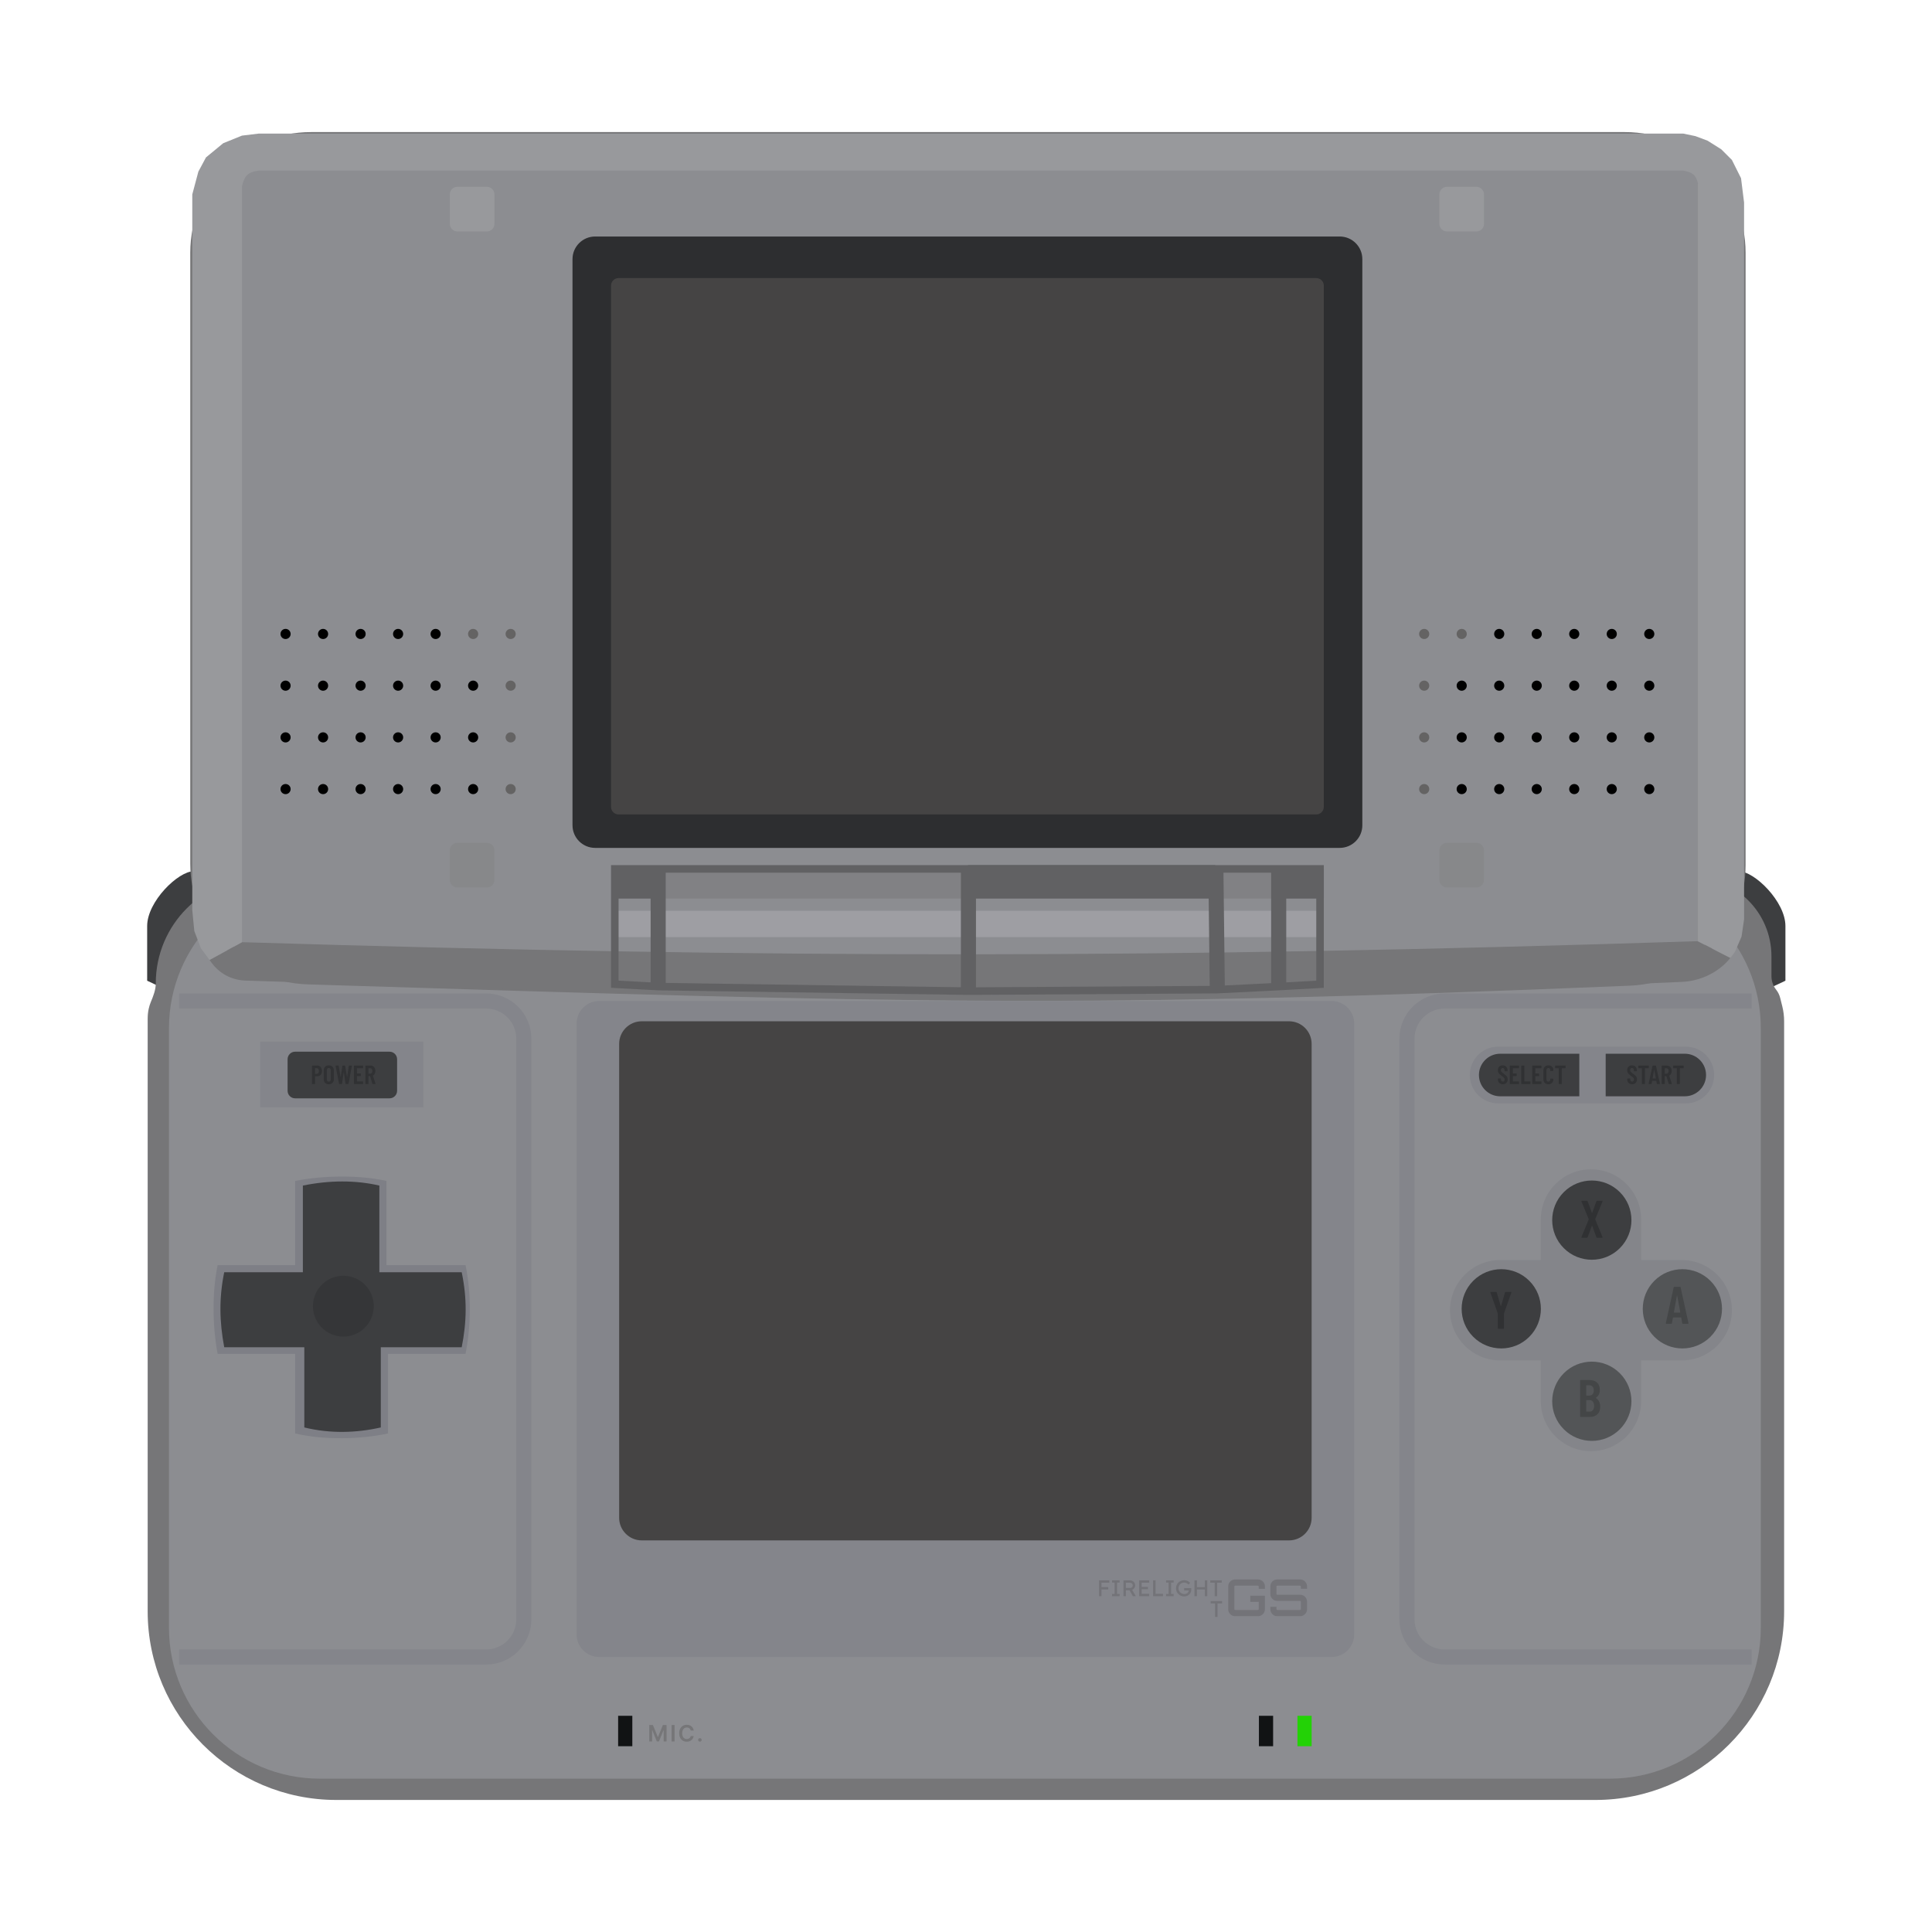
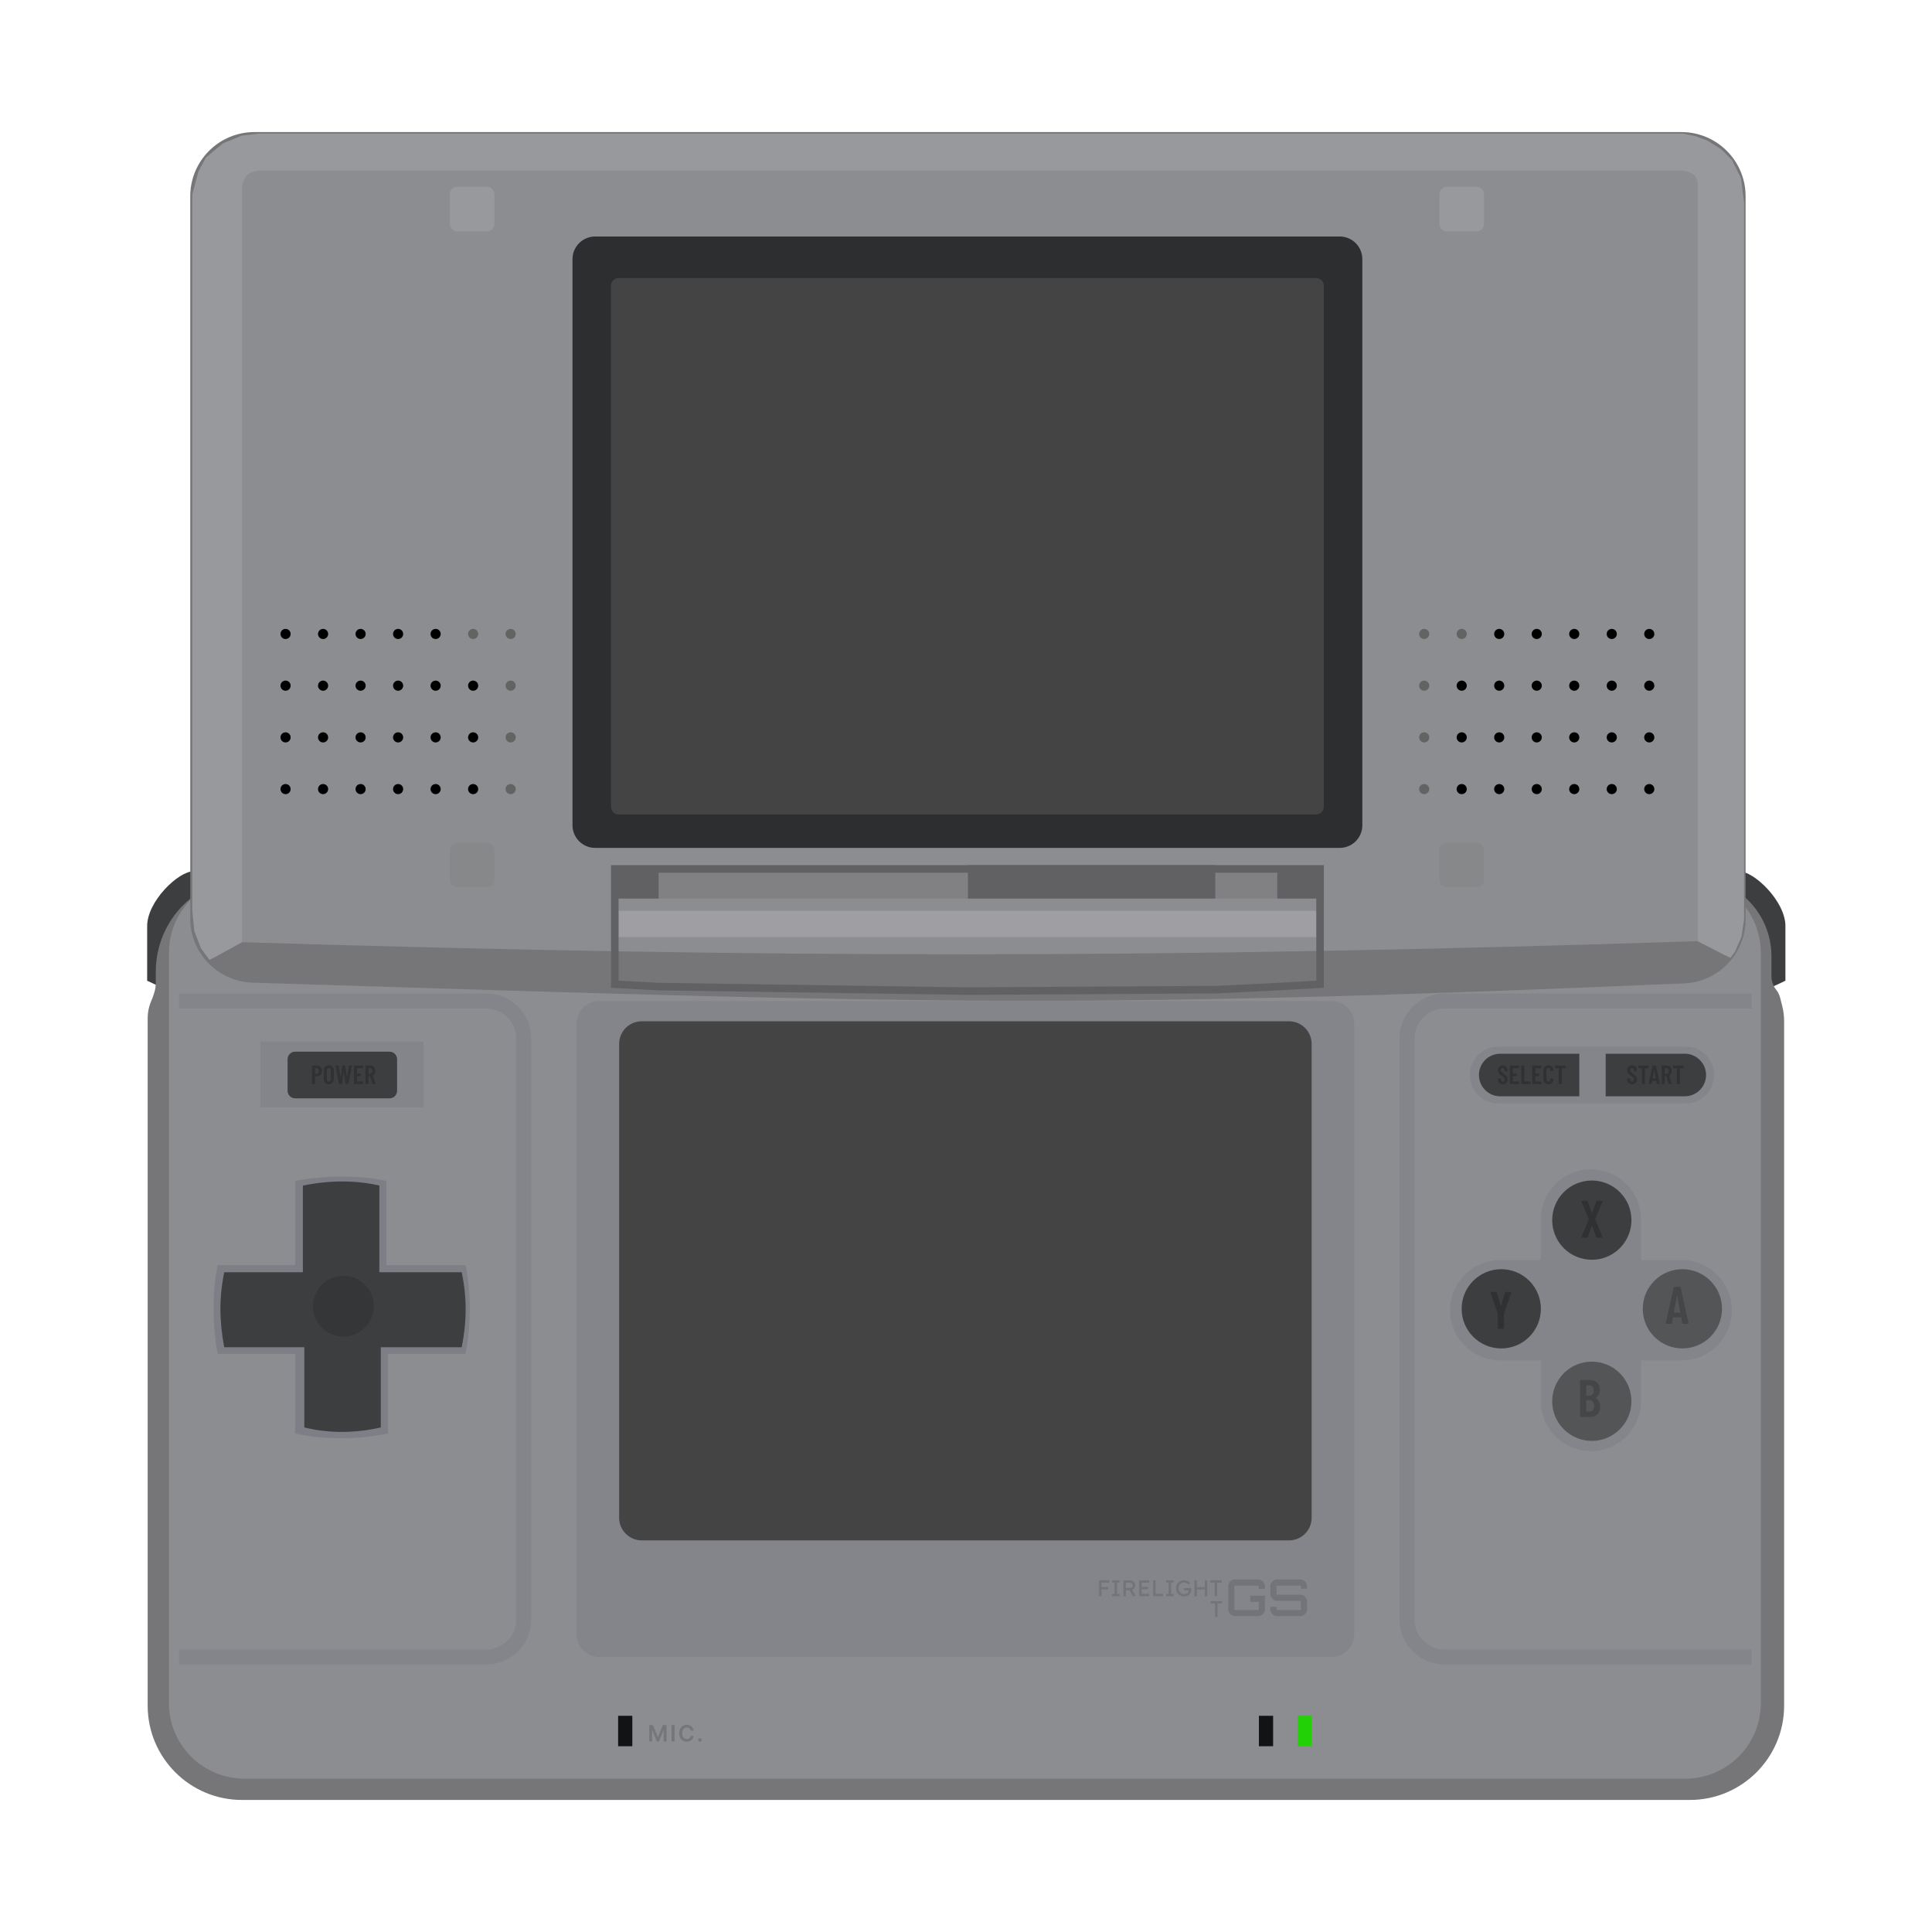
<svg xmlns="http://www.w3.org/2000/svg" width="1024" height="1024" fill="none" viewBox="0 0 1024 1024">
  <path fill="#3D3E40" d="m78 519.799 9.136 4.3s23.914-62.338 15.584-62.338c-8.33 0-24.72 16.122-24.72 29.019v29.019Zm868.31 0-9.135 4.3s-23.914-62.338-15.585-62.338c8.33 0 24.72 16.122 24.72 29.019v29.019Z" />
-   <path fill="#767678" d="M82.568 521.143c0-31.015 25.143-56.158 56.158-56.158H897.02c23.133 0 41.886 18.753 41.886 41.886v10.523c0 2.602.877 5.129 2.489 7.171a11.56 11.56 0 0 1 2.144 4.365l1.106 4.42c.65 2.6.978 5.27.978 7.95v312.714c0 55.229-44.771 100-100 100H178.269c-55.229 0-100-44.771-100-100V540.101c0-1.886.157-3.775.591-5.61.274-1.156.583-2.215 1.043-3.319 1.344-3.229 2.665-6.532 2.665-10.029Z" />
-   <rect width="843.709" height="477.744" x="89.554" y="464.985" fill="#8C8D91" rx="80" />
-   <path fill="#8C8D91" stroke="#767678" stroke-width="4" d="M164.839 72h696.363c34.242 0 62 27.758 62 62v324.564c0 33.176-26.198 60.491-59.345 61.865-291.582 12.09-385.115 9.167-691.68-.41l-9.113-.285c-33.486-1.046-60.225-28.497-60.225-61.987V134c0-34.242 27.759-62 62-62Z" />
+   <path fill="#767678" d="M82.568 514.985c0-27.614 22.386-50 50-50H897.02c23.133 0 41.886 18.753 41.886 41.886v10.523c0 2.602.877 5.129 2.489 7.171a11.56 11.56 0 0 1 2.144 4.365l1.106 4.42c.65 2.6.978 5.27.978 7.95v362.714c0 27.615-22.386 50-50 50H128.269c-27.615 0-50-22.385-50-50V540.101c0-1.886.157-3.775.591-5.61.274-1.156.583-2.215 1.043-3.319 1.344-3.229 2.665-6.532 2.665-10.029v-6.158Z" />
+   <rect width="843.709" height="477.744" x="89.554" y="464.985" fill="#8C8D91" rx="40" />
+   <path fill="#8C8D91" stroke="#767678" stroke-width="4" d="M102.839 104c0-17.673 14.327-32 32-32h756.363c17.673 0 32 14.327 32 32v383.268c0 17.123-13.499 31.216-30.606 31.949-314.528 13.483-404.005 10.687-720.417.802l-38.269-1.195c-17.285-.538-31.071-14.707-31.071-31.99V104Z" />
  <rect width="412.182" height="347.694" x="305.587" y="530.547" fill="#84858B" rx="12" />
  <rect width="418.63" height="324.049" x="303.437" y="125.352" fill="#2D2E30" rx="12" />
  <rect width="367.04" height="275.146" x="328.157" y="541.294" fill="#454444" rx="12" />
  <path fill="#767678" d="M130.081 519.729c376.828 11.683 411.766 15.99 761.417.69 8.901-.39 17.549-4.176 23.763-10.562l1.88-2.149c-6.717-3.225-6.717-3.493-17.465-8.867-282.054 9.128-486.373 9.252-771.43.537-7.792 4.299-7.254 4.031-17.196 9.405l1.238 1.68a22.796 22.796 0 0 0 6.112 5.709c3.455 2.198 7.588 3.43 11.681 3.557Z" />
  <rect width="377.788" height="284.282" x="323.858" y="147.385" fill="#454444" rx="4" />
  <circle cx="151.354" cy="336.01" r="2.687" fill="#000" />
  <circle cx="171.238" cy="336.01" r="2.687" fill="#000" />
  <circle cx="191.122" cy="336.01" r="2.687" fill="#000" />
  <circle cx="211.005" cy="336.01" r="2.687" fill="#000" />
  <circle cx="230.889" cy="336.01" r="2.687" fill="#000" />
  <circle cx="250.772" cy="336.01" r="2.687" fill="#646363" />
  <circle cx="270.656" cy="336.01" r="2.687" fill="#646363" />
  <circle cx="151.354" cy="363.417" r="2.687" fill="#000" />
  <circle cx="171.238" cy="363.417" r="2.687" fill="#000" />
  <circle cx="191.122" cy="363.417" r="2.687" fill="#000" />
  <circle cx="211.005" cy="363.417" r="2.687" fill="#000" />
  <circle cx="230.889" cy="363.417" r="2.687" fill="#000" />
  <circle cx="250.772" cy="363.417" r="2.687" fill="#000" />
  <circle cx="270.656" cy="363.417" r="2.687" fill="#646363" />
  <circle cx="151.354" cy="390.824" r="2.687" fill="#000" />
  <circle cx="171.238" cy="390.824" r="2.687" fill="#000" />
  <circle cx="191.122" cy="390.824" r="2.687" fill="#000" />
  <circle cx="211.005" cy="390.824" r="2.687" fill="#000" />
  <circle cx="230.889" cy="390.824" r="2.687" fill="#000" />
  <circle cx="250.772" cy="390.824" r="2.687" fill="#000" />
  <circle cx="270.656" cy="390.824" r="2.687" fill="#646363" />
  <circle cx="151.354" cy="418.232" r="2.687" fill="#000" />
  <circle cx="171.238" cy="418.232" r="2.687" fill="#000" />
  <circle cx="191.122" cy="418.232" r="2.687" fill="#000" />
  <circle cx="211.005" cy="418.232" r="2.687" fill="#000" />
  <circle cx="230.889" cy="418.232" r="2.687" fill="#000" />
  <circle cx="250.772" cy="418.232" r="2.687" fill="#000" />
  <circle cx="270.656" cy="418.232" r="2.687" fill="#646363" />
  <circle cx="754.848" cy="336.01" r="2.687" fill="#646363" />
  <circle cx="774.732" cy="336.01" r="2.687" fill="#646363" />
  <circle cx="794.615" cy="336.01" r="2.687" fill="#000" />
  <circle cx="814.499" cy="336.01" r="2.687" fill="#000" />
  <circle cx="834.383" cy="336.01" r="2.687" fill="#000" />
  <circle cx="854.266" cy="336.01" r="2.687" fill="#000" />
  <circle cx="874.15" cy="336.01" r="2.687" fill="#000" />
  <circle cx="754.848" cy="363.417" r="2.687" fill="#646363" />
  <circle cx="774.732" cy="363.417" r="2.687" fill="#000" />
  <circle cx="794.615" cy="363.417" r="2.687" fill="#000" />
  <circle cx="814.499" cy="363.417" r="2.687" fill="#000" />
  <circle cx="834.383" cy="363.417" r="2.687" fill="#000" />
  <circle cx="854.266" cy="363.417" r="2.687" fill="#000" />
  <circle cx="874.15" cy="363.417" r="2.687" fill="#000" />
  <circle cx="754.848" cy="390.824" r="2.687" fill="#646363" />
  <circle cx="774.732" cy="390.824" r="2.687" fill="#000" />
  <circle cx="794.615" cy="390.824" r="2.687" fill="#000" />
  <circle cx="814.499" cy="390.824" r="2.687" fill="#000" />
  <circle cx="834.383" cy="390.824" r="2.687" fill="#000" />
  <circle cx="854.266" cy="390.824" r="2.687" fill="#000" />
  <circle cx="874.15" cy="390.824" r="2.687" fill="#000" />
  <circle cx="754.848" cy="418.232" r="2.687" fill="#646363" />
  <circle cx="774.732" cy="418.232" r="2.687" fill="#000" />
  <circle cx="794.615" cy="418.232" r="2.687" fill="#000" />
  <circle cx="814.499" cy="418.232" r="2.687" fill="#000" />
  <circle cx="834.383" cy="418.232" r="2.687" fill="#000" />
  <circle cx="854.266" cy="418.232" r="2.687" fill="#000" />
  <circle cx="874.15" cy="418.232" r="2.687" fill="#000" />
  <path fill="#84858B" d="M137.92 552.043h86.52v34.931h-86.52z" />
  <rect width="58.039" height="24.72" x="152.429" y="557.417" fill="#3D3E40" rx="4" />
  <path fill="#7E7F86" d="M156.436 625.935v44.604h-41.087c-3.004 14.741-2.76 32.276 0 47.022h41.087v42.185c14.764 3.589 35.066 3.184 49.219 0v-42.185h41.087c2.887-14.461 3.14-31.968 0-47.022h-41.917v-44.604c-13.533-3.147-33.116-3.1-48.389 0Z" />
-   <path fill="#3D3E40" d="M160.527 628.379V674.3h-41.685c-2.784 13.689-2.557 26.075 0 39.768h42.454v42.511c13.681 3.333 27.422 2.957 40.536 0v-42.511h42.879c2.676-13.429 2.91-25.789 0-39.768h-43.648v-45.921c-12.54-2.922-26.383-2.879-40.536 0Z" />
+   <path fill="#3D3E40" d="M160.528 628.379V674.3h-41.686c-2.784 13.689-2.557 26.075 0 39.768h42.454v42.511c13.681 3.333 27.422 2.957 40.536 0v-42.511h42.879c2.676-13.429 2.91-25.789 0-39.768h-43.648v-45.921c-12.54-2.922-26.383-2.879-40.535 0Z" />
  <path fill="#84858A" d="M816.649 667.851h-21.496c-14.691 0-26.601 11.91-26.601 26.601 0 14.692 11.91 26.601 26.601 26.601h21.496v21.496c0 14.691 11.91 26.601 26.601 26.601 14.691 0 26.601-11.91 26.601-26.601v-21.496h21.496c14.691 0 26.601-11.909 26.601-26.601 0-14.691-11.91-26.601-26.601-26.601h-21.496v-21.496c0-14.691-11.91-26.601-26.601-26.601-14.691 0-26.601 11.91-26.601 26.601v21.496Z" />
  <rect width="42" height="42" x="766" y="693.698" fill="#3D3E40" rx="21" transform="rotate(-45 766 693.698)" />
  <rect width="42" height="42" x="814" y="646.698" fill="#3D3E40" rx="21" transform="rotate(-45 814 646.698)" />
  <rect width="42" height="42" x="814" y="742.698" fill="#535557" rx="21" transform="rotate(-45 814 742.698)" />
  <rect width="42" height="42" x="862" y="693.698" fill="#535557" rx="21" transform="rotate(-45 862 693.698)" />
  <path fill="#303133" d="M838.468 656.04c-.131 0-.215-.038-.252-.112-.038-.075-.038-.168 0-.28l3.836-9.324a.268.268 0 0 0 0-.168l-3.836-9.324a.389.389 0 0 1-.028-.168c0-.15.093-.224.28-.224h2.66c.186 0 .308.093.364.28l2.24 6.076c.018.056.046.084.084.084.037 0 .065-.028.084-.084l2.212-6.076c.056-.187.177-.28.364-.28h2.632c.13 0 .214.037.252.112.037.074.037.168 0 .28l-3.836 9.324a.255.255 0 0 0 0 .168l3.836 9.324a.398.398 0 0 1 .028.168c0 .149-.094.224-.28.224h-2.604c-.206 0-.336-.094-.392-.28l-2.212-6.048c-.019-.056-.047-.084-.084-.084-.038 0-.066.028-.084.084l-2.24 6.048c-.056.186-.187.28-.392.28h-2.632Zm-44.261 48.263a.41.41 0 0 1-.252-.084.41.41 0 0 1-.084-.252v-7.644l-.028-.168-3.892-11.032a.323.323 0 0 1-.028-.14c0-.168.103-.252.308-.252h2.688c.206 0 .336.093.392.28l2.1 7.196c.019.056.047.084.084.084.038 0 .066-.028.084-.084l2.1-7.196c.056-.187.187-.28.392-.28h2.688c.112 0 .196.037.252.112.056.056.066.149.028.28l-3.892 11.032-.028.168v7.644a.348.348 0 0 1-.112.252.302.302 0 0 1-.224.084h-2.576Z" />
  <path fill="#444647" d="M848.157 745.633c0 1.718-.504 3.043-1.512 3.976-.99.934-2.287 1.4-3.892 1.4h-4.928a.407.407 0 0 1-.252-.084.407.407 0 0 1-.084-.252v-18.928c0-.093.028-.168.084-.224a.349.349 0 0 1 .252-.112h4.424c1.773 0 3.164.448 4.172 1.344 1.008.896 1.512 2.203 1.512 3.92 0 1.923-.682 3.295-2.044 4.116-.094.056-.112.112-.056.168a4.875 4.875 0 0 1 1.708 1.876c.41.784.616 1.718.616 2.8Zm-7.28-11.424c-.094 0-.14.047-.14.14v5.208c0 .094.046.14.14.14h1.428c.765 0 1.362-.233 1.792-.7.429-.466.644-1.129.644-1.988 0-.896-.215-1.586-.644-2.072-.43-.485-1.027-.728-1.792-.728h-1.428Zm1.624 13.972c.746 0 1.334-.261 1.764-.784.429-.522.644-1.26.644-2.212 0-.97-.215-1.726-.644-2.268-.43-.56-1.018-.84-1.764-.84h-1.624c-.094 0-.14.047-.14.14v5.824c0 .094.046.14.14.14h1.624Zm49.506-46.538c-.224 0-.345-.103-.364-.308l-.532-2.94c0-.093-.056-.14-.168-.14h-4.088c-.112 0-.168.047-.168.14l-.532 2.94c-.018.205-.14.308-.364.308h-2.548c-.261 0-.364-.121-.308-.364l4.144-18.928c.038-.205.159-.308.364-.308h2.968c.206 0 .327.103.364.308l4.144 18.928v.112c0 .168-.102.252-.308.252h-2.604Zm-4.816-6.076c-.018.093.028.14.14.14h3.108c.112 0 .159-.047.14-.14l-1.624-8.848c-.018-.056-.046-.084-.084-.084-.037 0-.065.028-.084.084l-1.596 8.848Z" />
  <rect width="129.512" height="30.094" x="779.031" y="554.73" fill="#84858B" rx="15.047" />
  <path fill="#3D3E40" d="M783.868 569.777c0-6.233 5.052-11.285 11.285-11.285h41.917v22.57h-41.917c-6.233 0-11.285-5.052-11.285-11.285Zm120.376 0c0 6.232-5.053 11.285-11.285 11.285h-41.917v-22.571h41.917c6.232 0 11.285 5.053 11.285 11.286Z" />
-   <path fill="#767678" d="M344.12 914.296h1.935l2.591 6.324h.102l2.591-6.324h1.935v8.727h-1.517v-5.995h-.081l-2.412 5.97h-1.134l-2.412-5.983h-.081v6.008h-1.517v-8.727Zm13.416 0v8.727h-1.581v-8.727h1.581Zm10.142 2.945h-1.593a1.998 1.998 0 0 0-.252-.695 1.87 1.87 0 0 0-1.078-.839 2.424 2.424 0 0 0-.746-.111c-.474 0-.895.119-1.261.358-.366.236-.653.582-.861 1.04-.207.454-.311 1.01-.311 1.666 0 .667.104 1.23.311 1.687.21.455.497.799.861 1.032.366.23.786.345 1.257.345.261 0 .506-.034.733-.103.23-.071.436-.174.618-.311.185-.136.339-.304.464-.502.128-.199.216-.427.265-.682l1.593.008a3.438 3.438 0 0 1-.387 1.168 3.433 3.433 0 0 1-1.888 1.611c-.426.153-.899.23-1.419.23-.767 0-1.452-.178-2.054-.533-.602-.355-1.077-.868-1.423-1.538-.347-.671-.52-1.475-.52-2.412 0-.941.174-1.745.524-2.412.349-.671.825-1.183 1.427-1.538.603-.356 1.284-.533 2.046-.533.486 0 .937.068 1.355.204.418.137.79.337 1.116.601.327.262.596.583.806.963.213.378.352.81.417 1.296Zm3.29 5.876a.911.911 0 0 1-.664-.273.88.88 0 0 1-.273-.664.873.873 0 0 1 .273-.657.914.914 0 0 1 .664-.272.9.9 0 0 1 .652.272.897.897 0 0 1 .149 1.13.982.982 0 0 1-.34.341.894.894 0 0 1-.461.123Z" />
+   <path fill="#767678" d="M344.12 914.296h1.935l2.591 6.324h.102l2.591-6.324h1.935v8.727h-1.517v-5.995h-.081l-2.412 5.97h-1.134l-2.412-5.983h-.081v6.008h-1.517v-8.727Zm13.416 0v8.727h-1.581v-8.727h1.581Zm10.142 2.945h-1.593a1.998 1.998 0 0 0-.252-.695 1.87 1.87 0 0 0-1.078-.839 2.424 2.424 0 0 0-.746-.111c-.474 0-.895.119-1.261.358-.366.236-.653.582-.861 1.04-.207.454-.311 1.01-.311 1.666 0 .667.104 1.23.311 1.687.21.455.497.799.861 1.032.366.23.785.345 1.257.345.261 0 .506-.034.733-.103.23-.071.436-.174.618-.311.185-.136.339-.304.464-.502.128-.199.216-.427.265-.682l1.593.008a3.438 3.438 0 0 1-.387 1.168 3.45 3.45 0 0 1-.772.963 3.58 3.58 0 0 1-1.116.648c-.426.153-.899.23-1.419.23-.767 0-1.452-.178-2.054-.533-.602-.355-1.077-.868-1.423-1.538-.347-.671-.52-1.475-.52-2.412 0-.941.174-1.745.524-2.412.349-.671.825-1.183 1.427-1.538.603-.356 1.284-.533 2.046-.533.486 0 .937.068 1.355.204.418.137.79.337 1.116.601.327.262.596.583.806.963.213.378.352.81.417 1.296Zm3.29 5.876a.911.911 0 0 1-.664-.273.88.88 0 0 1-.273-.664.873.873 0 0 1 .273-.657.914.914 0 0 1 .664-.272.9.9 0 0 1 .652.272.897.897 0 0 1 .149 1.13.982.982 0 0 1-.34.341.894.894 0 0 1-.461.123Z" />
  <rect width="23.645" height="23.645" x="762.909" y="99.019" fill="#98999C" rx="4" />
  <path fill="#111314" d="M327.62 909.41h7.524v16.122h-7.524z" />
  <rect width="23.645" height="23.645" x="238.412" y="446.713" fill="#87888A" rx="4" />
  <rect width="23.645" height="23.645" x="238.412" y="99.019" fill="#98999C" rx="4" />
  <rect width="23.645" height="23.645" x="762.909" y="446.713" fill="#87888A" rx="4" />
  <path fill="#111314" d="M667.253 909.41h7.524v16.122h-7.524z" />
  <path fill="#23D206" d="M687.674 909.41h7.524v16.122h-7.524z" />
  <path fill="#9E9EA3" d="M324.933 482.719h376.714v13.972H324.933z" />
  <path stroke="#84858B" stroke-width="8" d="M94.928 530.547h162.714c11.046 0 20 8.955 20 20v307.695c0 11.045-8.954 20-20 20H94.928m833.499-347.695H765.713c-11.046 0-20 8.955-20 20v307.695c0 11.045 8.954 20 20 20h162.714" />
  <path fill="#818184" d="M513.558 476.27H349.116v-16.122h164.442v16.122Zm163.368 0h-32.781v-16.122h32.781v16.122Z" />
-   <path stroke="#616163" stroke-width="4" d="M346.847 460.536v62.258l-20.989-1.128v-61.13h20.989Zm164.442 64.757-160.442-2.359v-62.398h160.442v64.757Zm4 .017v-64.774h127.148l.759 63.993-127.907.781Zm131.906-.894-.758-63.88h29.295v62.465l-28.537 1.415Zm32.537-44.653v-19.227h19.914v61.134l-19.914 1.119v-43.026Z" />
+   <path stroke="#616163" stroke-width="4" d="M325.858 460.536h373.788v61.134l-22.013 1.237-.013.001-32.456 1.609-131.866.806-164.383-2.418-23.057-1.24v-61.129Z" />
  <path fill="#616163" d="M644.145 458.536H513.021v17.734h131.124v-17.734Zm57.501 1.612h-24.72v16.122h24.72v-16.122Z" />
  <circle cx="181.986" cy="692.303" r="16.122" fill="#353638" />
  <path fill="#616163" d="M349.116 460.148h-24.72v16.122h24.72v-16.122Z" />
  <path fill="#303133" d="M865.053 574.678c-.775 0-1.4-.233-1.876-.7-.476-.466-.714-1.078-.714-1.834v-.364c0-.046.014-.084.042-.112a.174.174 0 0 1 .126-.056h1.274c.046 0 .084.019.112.056a.135.135 0 0 1 .056.112v.28c0 .364.088.658.266.882a.887.887 0 0 0 .714.336.921.921 0 0 0 .714-.308c.186-.214.28-.494.28-.84 0-.242-.052-.452-.154-.63a1.986 1.986 0 0 0-.434-.504 17.435 17.435 0 0 0-.896-.686 13.202 13.202 0 0 1-1.134-.896 3.607 3.607 0 0 1-.714-.938c-.187-.373-.28-.802-.28-1.288 0-.774.233-1.39.7-1.848.466-.457 1.082-.686 1.848-.686.774 0 1.4.243 1.876.728.476.476.714 1.111.714 1.904v.336a.174.174 0 0 1-.056.126.152.152 0 0 1-.112.042h-1.26a.203.203 0 0 1-.126-.042.203.203 0 0 1-.042-.126v-.364c0-.364-.094-.653-.28-.868a.865.865 0 0 0-.714-.336.865.865 0 0 0-.686.308c-.178.196-.266.472-.266.826 0 .336.093.621.28.854.196.234.574.556 1.134.966.569.42.998.766 1.288 1.036.289.262.513.551.672.868.158.318.238.696.238 1.134 0 .794-.238 1.433-.714 1.918-.476.476-1.102.714-1.876.714Zm8.663-9.912c.047 0 .084.019.112.056a.135.135 0 0 1 .056.112v1.064a.174.174 0 0 1-.056.126.15.15 0 0 1-.112.042h-1.778c-.047 0-.07.024-.07.07v8.162a.174.174 0 0 1-.056.126.15.15 0 0 1-.112.042h-1.288a.203.203 0 0 1-.126-.042.203.203 0 0 1-.042-.126v-8.162c0-.046-.023-.07-.07-.07h-1.68a.203.203 0 0 1-.126-.042.203.203 0 0 1-.042-.126v-1.064c0-.046.014-.084.042-.112a.174.174 0 0 1 .126-.056h5.222Zm4.61 9.8c-.112 0-.172-.051-.182-.154l-.266-1.47c0-.046-.028-.07-.084-.07h-2.044c-.056 0-.084.024-.084.07l-.266 1.47c-.009.103-.07.154-.182.154h-1.274c-.13 0-.182-.06-.154-.182l2.072-9.464c.019-.102.08-.154.182-.154h1.484c.103 0 .164.052.182.154l2.072 9.464v.056c0 .084-.051.126-.154.126h-1.302Zm-2.408-3.038c-.009.047.014.07.07.07h1.554c.056 0 .08-.023.07-.07l-.812-4.424c-.009-.028-.023-.042-.042-.042-.018 0-.032.014-.042.042l-.798 4.424Zm8.695 3.038c-.093 0-.154-.046-.182-.14l-1.19-4.018c-.019-.037-.042-.056-.07-.056h-.742c-.047 0-.07.024-.07.07v3.976a.174.174 0 0 1-.056.126.15.15 0 0 1-.112.042h-1.288a.203.203 0 0 1-.126-.042.203.203 0 0 1-.042-.126v-9.464c0-.046.014-.084.042-.112a.174.174 0 0 1 .126-.056h2.632c.495 0 .929.122 1.302.364.383.234.677.57.882 1.008.215.43.322.924.322 1.484 0 .579-.112 1.078-.336 1.498a2.25 2.25 0 0 1-.938.952c-.037.01-.051.038-.042.084l1.372 4.214a.162.162 0 0 1 .014.07c0 .084-.051.126-.154.126h-1.344Zm-2.184-8.4c-.047 0-.07.024-.07.07v2.786c0 .047.023.07.07.07h.854a.98.98 0 0 0 .812-.392c.215-.261.322-.616.322-1.064 0-.448-.107-.802-.322-1.064a.972.972 0 0 0-.812-.406h-.854Zm9.785-1.4c.047 0 .084.019.112.056a.135.135 0 0 1 .056.112v1.064a.174.174 0 0 1-.056.126.15.15 0 0 1-.112.042h-1.778c-.047 0-.07.024-.07.07v8.162a.174.174 0 0 1-.056.126.15.15 0 0 1-.112.042h-1.288a.203.203 0 0 1-.126-.042.203.203 0 0 1-.042-.126v-8.162c0-.046-.023-.07-.07-.07h-1.68a.203.203 0 0 1-.126-.042.203.203 0 0 1-.042-.126v-1.064c0-.046.014-.084.042-.112a.174.174 0 0 1 .126-.056h5.222Zm-95.697 9.912c-.775 0-1.4-.233-1.876-.7-.476-.466-.714-1.078-.714-1.834v-.364c0-.046.014-.084.042-.112a.174.174 0 0 1 .126-.056h1.274c.046 0 .084.019.112.056a.135.135 0 0 1 .056.112v.28c0 .364.088.658.266.882a.887.887 0 0 0 .714.336.921.921 0 0 0 .714-.308c.186-.214.28-.494.28-.84 0-.242-.052-.452-.154-.63a1.986 1.986 0 0 0-.434-.504 17.435 17.435 0 0 0-.896-.686 13.202 13.202 0 0 1-1.134-.896 3.607 3.607 0 0 1-.714-.938c-.187-.373-.28-.802-.28-1.288 0-.774.233-1.39.7-1.848.466-.457 1.082-.686 1.848-.686.774 0 1.4.243 1.876.728.476.476.714 1.111.714 1.904v.336a.174.174 0 0 1-.056.126.152.152 0 0 1-.112.042h-1.26a.203.203 0 0 1-.126-.042.203.203 0 0 1-.042-.126v-.364c0-.364-.094-.653-.28-.868a.865.865 0 0 0-.714-.336.865.865 0 0 0-.686.308c-.178.196-.266.472-.266.826 0 .336.093.621.28.854.196.234.574.556 1.134.966.569.42.998.766 1.288 1.036.289.262.513.551.672.868.158.318.238.696.238 1.134 0 .794-.238 1.433-.714 1.918-.476.476-1.102.714-1.876.714Zm8.591-8.68a.17.17 0 0 1-.056.126.15.15 0 0 1-.112.042h-3.024c-.046 0-.07.024-.07.07v2.646c0 .047.024.07.07.07h1.792c.047 0 .084.019.112.056a.132.132 0 0 1 .056.112v1.078a.17.17 0 0 1-.056.126.15.15 0 0 1-.112.042h-1.792c-.046 0-.07.024-.07.07v2.66c0 .047.024.07.07.07h3.024c.047 0 .084.019.112.056a.132.132 0 0 1 .056.112v1.064a.17.17 0 0 1-.056.126.15.15 0 0 1-.112.042h-4.55a.208.208 0 0 1-.126-.042.203.203 0 0 1-.042-.126v-9.464c0-.046.014-.084.042-.112a.178.178 0 0 1 .126-.056h4.55c.047 0 .084.019.112.056a.132.132 0 0 1 .056.112v1.064Zm1.366 8.568a.208.208 0 0 1-.126-.042.203.203 0 0 1-.042-.126v-9.464c0-.046.014-.084.042-.112a.178.178 0 0 1 .126-.056h1.288c.047 0 .084.019.112.056a.132.132 0 0 1 .056.112v8.162c0 .047.024.07.07.07h3.024c.047 0 .084.019.112.056a.132.132 0 0 1 .056.112v1.064a.17.17 0 0 1-.056.126.15.15 0 0 1-.112.042h-4.55Zm10.529-8.568a.174.174 0 0 1-.056.126.152.152 0 0 1-.112.042h-3.024c-.047 0-.07.024-.07.07v2.646c0 .047.023.07.07.07h1.792c.046 0 .084.019.112.056a.135.135 0 0 1 .056.112v1.078a.174.174 0 0 1-.056.126.152.152 0 0 1-.112.042h-1.792c-.047 0-.07.024-.07.07v2.66c0 .047.023.07.07.07h3.024c.046 0 .084.019.112.056a.135.135 0 0 1 .056.112v1.064a.174.174 0 0 1-.056.126.152.152 0 0 1-.112.042h-4.55a.203.203 0 0 1-.126-.042.203.203 0 0 1-.042-.126v-9.464c0-.046.014-.084.042-.112a.174.174 0 0 1 .126-.056h4.55c.046 0 .084.019.112.056a.135.135 0 0 1 .056.112v1.064Zm3.662 8.68c-.794 0-1.433-.238-1.918-.714-.476-.485-.714-1.124-.714-1.918v-4.774c0-.802.238-1.437.714-1.904.485-.476 1.124-.714 1.918-.714.802 0 1.446.238 1.932.714.485.467.728 1.102.728 1.904v.168a.174.174 0 0 1-.056.126.132.132 0 0 1-.112.056l-1.302.056c-.112 0-.168-.056-.168-.168v-.35c0-.326-.094-.592-.28-.798-.187-.205-.434-.308-.742-.308a.938.938 0 0 0-.728.308c-.187.206-.28.472-.28.798v5.012c0 .327.093.593.28.798a.934.934 0 0 0 .728.308c.308 0 .555-.102.742-.308.186-.205.28-.471.28-.798v-.35c0-.046.014-.084.042-.112a.174.174 0 0 1 .126-.056l1.302.056c.046 0 .084.019.112.056a.135.135 0 0 1 .056.112v.168c0 .794-.243 1.433-.728 1.918-.486.476-1.13.714-1.932.714Zm8.96-9.912c.047 0 .084.019.112.056a.132.132 0 0 1 .056.112v1.064a.17.17 0 0 1-.056.126.15.15 0 0 1-.112.042h-1.778c-.046 0-.07.024-.07.07v8.162a.17.17 0 0 1-.056.126.15.15 0 0 1-.112.042h-1.288a.208.208 0 0 1-.126-.042.203.203 0 0 1-.042-.126v-8.162c0-.046-.023-.07-.07-.07h-1.68a.208.208 0 0 1-.126-.042.203.203 0 0 1-.042-.126v-1.064c0-.046.014-.084.042-.112a.178.178 0 0 1 .126-.056h5.222Zm-661.474-.014c.494 0 .928.122 1.302.364.382.243.676.584.882 1.022.214.439.322.938.322 1.498 0 .84-.224 1.517-.672 2.03-.439.514-1.022.77-1.75.77h-1.19c-.047 0-.07.024-.07.07v3.892a.174.174 0 0 1-.056.126.152.152 0 0 1-.112.042h-1.288a.203.203 0 0 1-.126-.042.203.203 0 0 1-.042-.126v-9.478c0-.046.014-.084.042-.112a.174.174 0 0 1 .126-.056h2.632Zm-.266 4.41c.345 0 .62-.13.826-.392.214-.27.322-.634.322-1.092 0-.466-.108-.835-.322-1.106a.974.974 0 0 0-.826-.42h-.84c-.047 0-.07.024-.07.07v2.87c0 .047.023.07.07.07h.84Zm6.384 5.516c-.803 0-1.451-.242-1.946-.728-.485-.485-.728-1.129-.728-1.932v-4.704c0-.802.243-1.446.728-1.932.495-.485 1.143-.728 1.946-.728.803 0 1.451.243 1.946.728.495.486.742 1.13.742 1.932v4.704c0 .803-.247 1.447-.742 1.932-.495.486-1.143.728-1.946.728Zm0-1.4c.317 0 .574-.107.77-.322.196-.224.294-.513.294-.868v-4.844c0-.354-.098-.639-.294-.854a.975.975 0 0 0-.77-.336.975.975 0 0 0-.77.336c-.187.215-.28.5-.28.854v4.844c0 .355.093.644.28.868.196.215.453.322.77.322Zm5.626 1.288c-.112 0-.173-.051-.182-.154l-1.862-9.464-.014-.056c0-.084.051-.126.154-.126h1.344c.112 0 .173.052.182.154l.98 5.838c.009.028.023.042.042.042.019 0 .033-.014.042-.042l.882-5.838c.009-.102.07-.154.182-.154h1.12c.112 0 .173.052.182.154l.952 5.838c.009.028.023.042.042.042.019 0 .033-.014.042-.042l.882-5.838c.009-.102.07-.154.182-.154h1.302c.121 0 .173.061.154.182l-1.778 9.464c-.009.103-.07.154-.182.154h-1.19c-.112 0-.173-.051-.182-.154l-.938-5.95c-.009-.037-.023-.056-.042-.056-.019 0-.033.019-.042.056l-.868 5.95c-.009.103-.07.154-.182.154h-1.204Zm12.572-8.568a.17.17 0 0 1-.056.126.15.15 0 0 1-.112.042h-3.024c-.046 0-.07.024-.07.07v2.646c0 .047.024.07.07.07h1.792c.047 0 .084.019.112.056a.132.132 0 0 1 .056.112v1.078a.17.17 0 0 1-.056.126.15.15 0 0 1-.112.042h-1.792c-.046 0-.07.024-.07.07v2.66c0 .047.024.07.07.07h3.024c.047 0 .084.019.112.056a.132.132 0 0 1 .056.112v1.064a.17.17 0 0 1-.056.126.15.15 0 0 1-.112.042h-4.55a.208.208 0 0 1-.126-.042.203.203 0 0 1-.042-.126v-9.464c0-.046.014-.084.042-.112a.178.178 0 0 1 .126-.056h4.55c.047 0 .084.019.112.056a.132.132 0 0 1 .056.112v1.064Zm5.076 8.568c-.093 0-.154-.046-.182-.14l-1.19-4.018c-.018-.037-.042-.056-.07-.056h-.742c-.046 0-.07.024-.07.07v3.976a.17.17 0 0 1-.056.126.15.15 0 0 1-.112.042h-1.288a.208.208 0 0 1-.126-.042.203.203 0 0 1-.042-.126v-9.464c0-.046.014-.084.042-.112a.178.178 0 0 1 .126-.056h2.632c.495 0 .929.122 1.302.364.383.234.677.57.882 1.008.215.43.322.924.322 1.484 0 .579-.112 1.078-.336 1.498-.224.42-.536.738-.938.952-.037.01-.051.038-.042.084l1.372 4.214c.01.019.014.042.014.07 0 .084-.051.126-.154.126h-1.344Zm-2.184-8.4c-.046 0-.07.024-.07.07v2.786c0 .047.024.07.07.07h.854a.98.98 0 0 0 .812-.392c.215-.261.322-.616.322-1.064 0-.448-.107-.802-.322-1.064a.972.972 0 0 0-.812-.406h-.854Z" />
-   <path fill="#98999C" d="m111.05 508.782 17.196-9.404V98.75c1.319-5.648 3.185-7.555 8.867-8.33h755.04c4.845.924 6.728 2.238 7.792 6.718V498.84l17.196 8.867 2.419-3.224 3.493-8.061 1.343-9.136V107.348l-1.612-12.897-4.836-9.673-5.643-5.643-7.255-4.568-6.449-2.418-6.448-1.343h-755.04l-8.867 1.075-9.941 4.03-9.136 7.523-4.031 7.524-3.224 12.091V482.45l1.075 11.016 3.493 9.136 4.568 6.18Z" />
+   <path fill="#98999C" d="m111.05 508.782 17.196-9.404V98.75c1.319-5.648 3.185-7.555 8.867-8.33h755.04c4.845.924 6.729 2.238 7.792 6.718V498.84l17.196 8.867 2.419-3.224 3.493-8.061 1.343-9.136V107.348l-1.612-12.897-4.836-9.673-5.643-5.643-7.255-4.568-6.449-2.418-6.448-1.343h-755.04l-8.867 1.075-9.941 4.03-9.136 7.523-4.031 7.524-3.224 12.091V482.45l1.075 11.016 3.493 9.136 4.568 6.18Z" />
  <path fill="#737378" d="M582.505 846.014v-8.4h1.296v8.4h-1.296Zm.576-3.576v-1.248h4.332v1.248h-4.332Zm0-3.576v-1.248h4.872v1.248h-4.872Zm6.33 7.152v-1.2h1.356v-6h-1.356v-1.2h4.008v1.2h-1.356v6h1.356v1.2h-4.008Zm6.043 0v-8.4h3.576c.48 0 .92.12 1.32.36.408.232.732.552.972.96.24.4.36.852.36 1.356 0 .456-.12.88-.36 1.272s-.56.708-.96.948c-.4.232-.844.348-1.332.348h-2.28v3.156h-1.296Zm4.992 0-2.136-3.792 1.332-.3 2.376 4.104-1.572-.012Zm-3.696-4.404h2.4c.232 0 .44-.056.624-.168.184-.12.328-.28.432-.48.104-.208.156-.436.156-.684 0-.28-.068-.524-.204-.732a1.3 1.3 0 0 0-.552-.504 1.699 1.699 0 0 0-.792-.18h-2.064v2.748Zm7.048 4.404v-8.4h5.292v1.248h-3.996v5.904h3.996v1.248h-5.292Zm.588-3.684v-1.248h4.044v1.248h-4.044Zm6.783 3.684v-8.4h1.296v7.152h3.936v1.248h-5.232Zm6.871 0v-1.2h1.356v-6h-1.356v-1.2h4.008v1.2h-1.356v6h1.356v1.2h-4.008Zm9.623.12a4.457 4.457 0 0 1-1.704-.324 4.454 4.454 0 0 1-1.392-.924 4.25 4.25 0 0 1-.936-1.368 4.457 4.457 0 0 1-.324-1.704c0-.6.108-1.16.324-1.68.224-.52.532-.972.924-1.356.4-.392.864-.696 1.392-.912a4.457 4.457 0 0 1 1.704-.324c.424 0 .836.06 1.236.18.408.12.776.288 1.104.504.328.216.596.464.804.744l-.84.876a4.05 4.05 0 0 0-.744-.576 3.296 3.296 0 0 0-.768-.348 2.719 2.719 0 0 0-.792-.12c-.432 0-.832.076-1.2.228-.36.152-.68.364-.96.636a2.916 2.916 0 0 0-.636.96c-.152.36-.228.756-.228 1.188 0 .416.08.812.24 1.188.16.368.38.692.66.972.288.28.616.5.984.66.376.16.772.24 1.188.24.312 0 .608-.044.888-.132.28-.096.528-.228.744-.396.216-.168.384-.36.504-.576.12-.224.18-.46.18-.708v-.24l.18.168h-2.568v-1.284h3.72a2.987 2.987 0 0 1 .048.504c.008.072.012.144.012.216 0 .552-.096 1.056-.288 1.512-.192.448-.46.836-.804 1.164a3.62 3.62 0 0 1-1.188.768 3.97 3.97 0 0 1-1.464.264Zm10.915-.12v-8.4h1.296v8.4h-1.296Zm-5.484 0v-8.4h1.296v8.4h-1.296Zm.564-3.564v-1.248h5.496v1.248h-5.496Zm10.161 3.564v-7.152h-2.352v-1.248h6.072v1.248h-2.424v7.152h-1.296Zm10.813 10.577a3.591 3.591 0 0 1-1.836-.486 3.588 3.588 0 0 1-1.323-1.323 3.591 3.591 0 0 1-.486-1.836v-12.15c0-.666.162-1.278.486-1.836a3.588 3.588 0 0 1 1.323-1.323 3.591 3.591 0 0 1 1.836-.486h12.15c.666 0 1.269.162 1.809.486.558.324.999.765 1.323 1.323.342.558.513 1.17.513 1.836v1.323h-3.267v-1.215a.435.435 0 0 0-.162-.351.442.442 0 0 0-.324-.135h-11.961a.538.538 0 0 0-.351.135.475.475 0 0 0-.135.351v11.934c0 .144.045.261.135.351.108.09.225.135.351.135h11.961a.442.442 0 0 0 .324-.135.435.435 0 0 0 .162-.351v-3.807h-4.482v-3.267h7.749v7.182c0 .666-.171 1.278-.513 1.836a3.588 3.588 0 0 1-1.323 1.323 3.448 3.448 0 0 1-1.809.486h-12.15Zm22.304 0a3.591 3.591 0 0 1-1.836-.486 3.654 3.654 0 0 1-1.296-1.323 3.591 3.591 0 0 1-.486-1.836v-1.296h3.24v1.188c0 .144.045.261.135.351.09.09.207.135.351.135h11.934a.475.475 0 0 0 .351-.135.435.435 0 0 0 .162-.351v-3.861a.409.409 0 0 0-.162-.324.435.435 0 0 0-.351-.162h-12.042a3.591 3.591 0 0 1-1.836-.486 3.723 3.723 0 0 1-1.296-1.296 3.591 3.591 0 0 1-.486-1.836v-4.077c0-.666.162-1.278.486-1.836a3.654 3.654 0 0 1 1.296-1.323 3.591 3.591 0 0 1 1.836-.486h12.177c.666 0 1.269.162 1.809.486.558.324.999.765 1.323 1.323.342.558.513 1.17.513 1.836v1.296h-3.267v-1.188a.435.435 0 0 0-.162-.351.475.475 0 0 0-.351-.135h-11.934a.475.475 0 0 0-.351.135.475.475 0 0 0-.135.351v3.861c0 .126.045.243.135.351.09.09.207.135.351.135h12.069c.666 0 1.269.162 1.809.486.558.324.999.765 1.323 1.323a3.31 3.31 0 0 1 .513 1.809v4.077c0 .666-.171 1.278-.513 1.836a3.588 3.588 0 0 1-1.323 1.323 3.448 3.448 0 0 1-1.809.486h-12.177Zm-32.923.423v-7.152h-2.352v-1.248h6.072v1.248h-2.424v7.152h-1.296Z" />
</svg>
